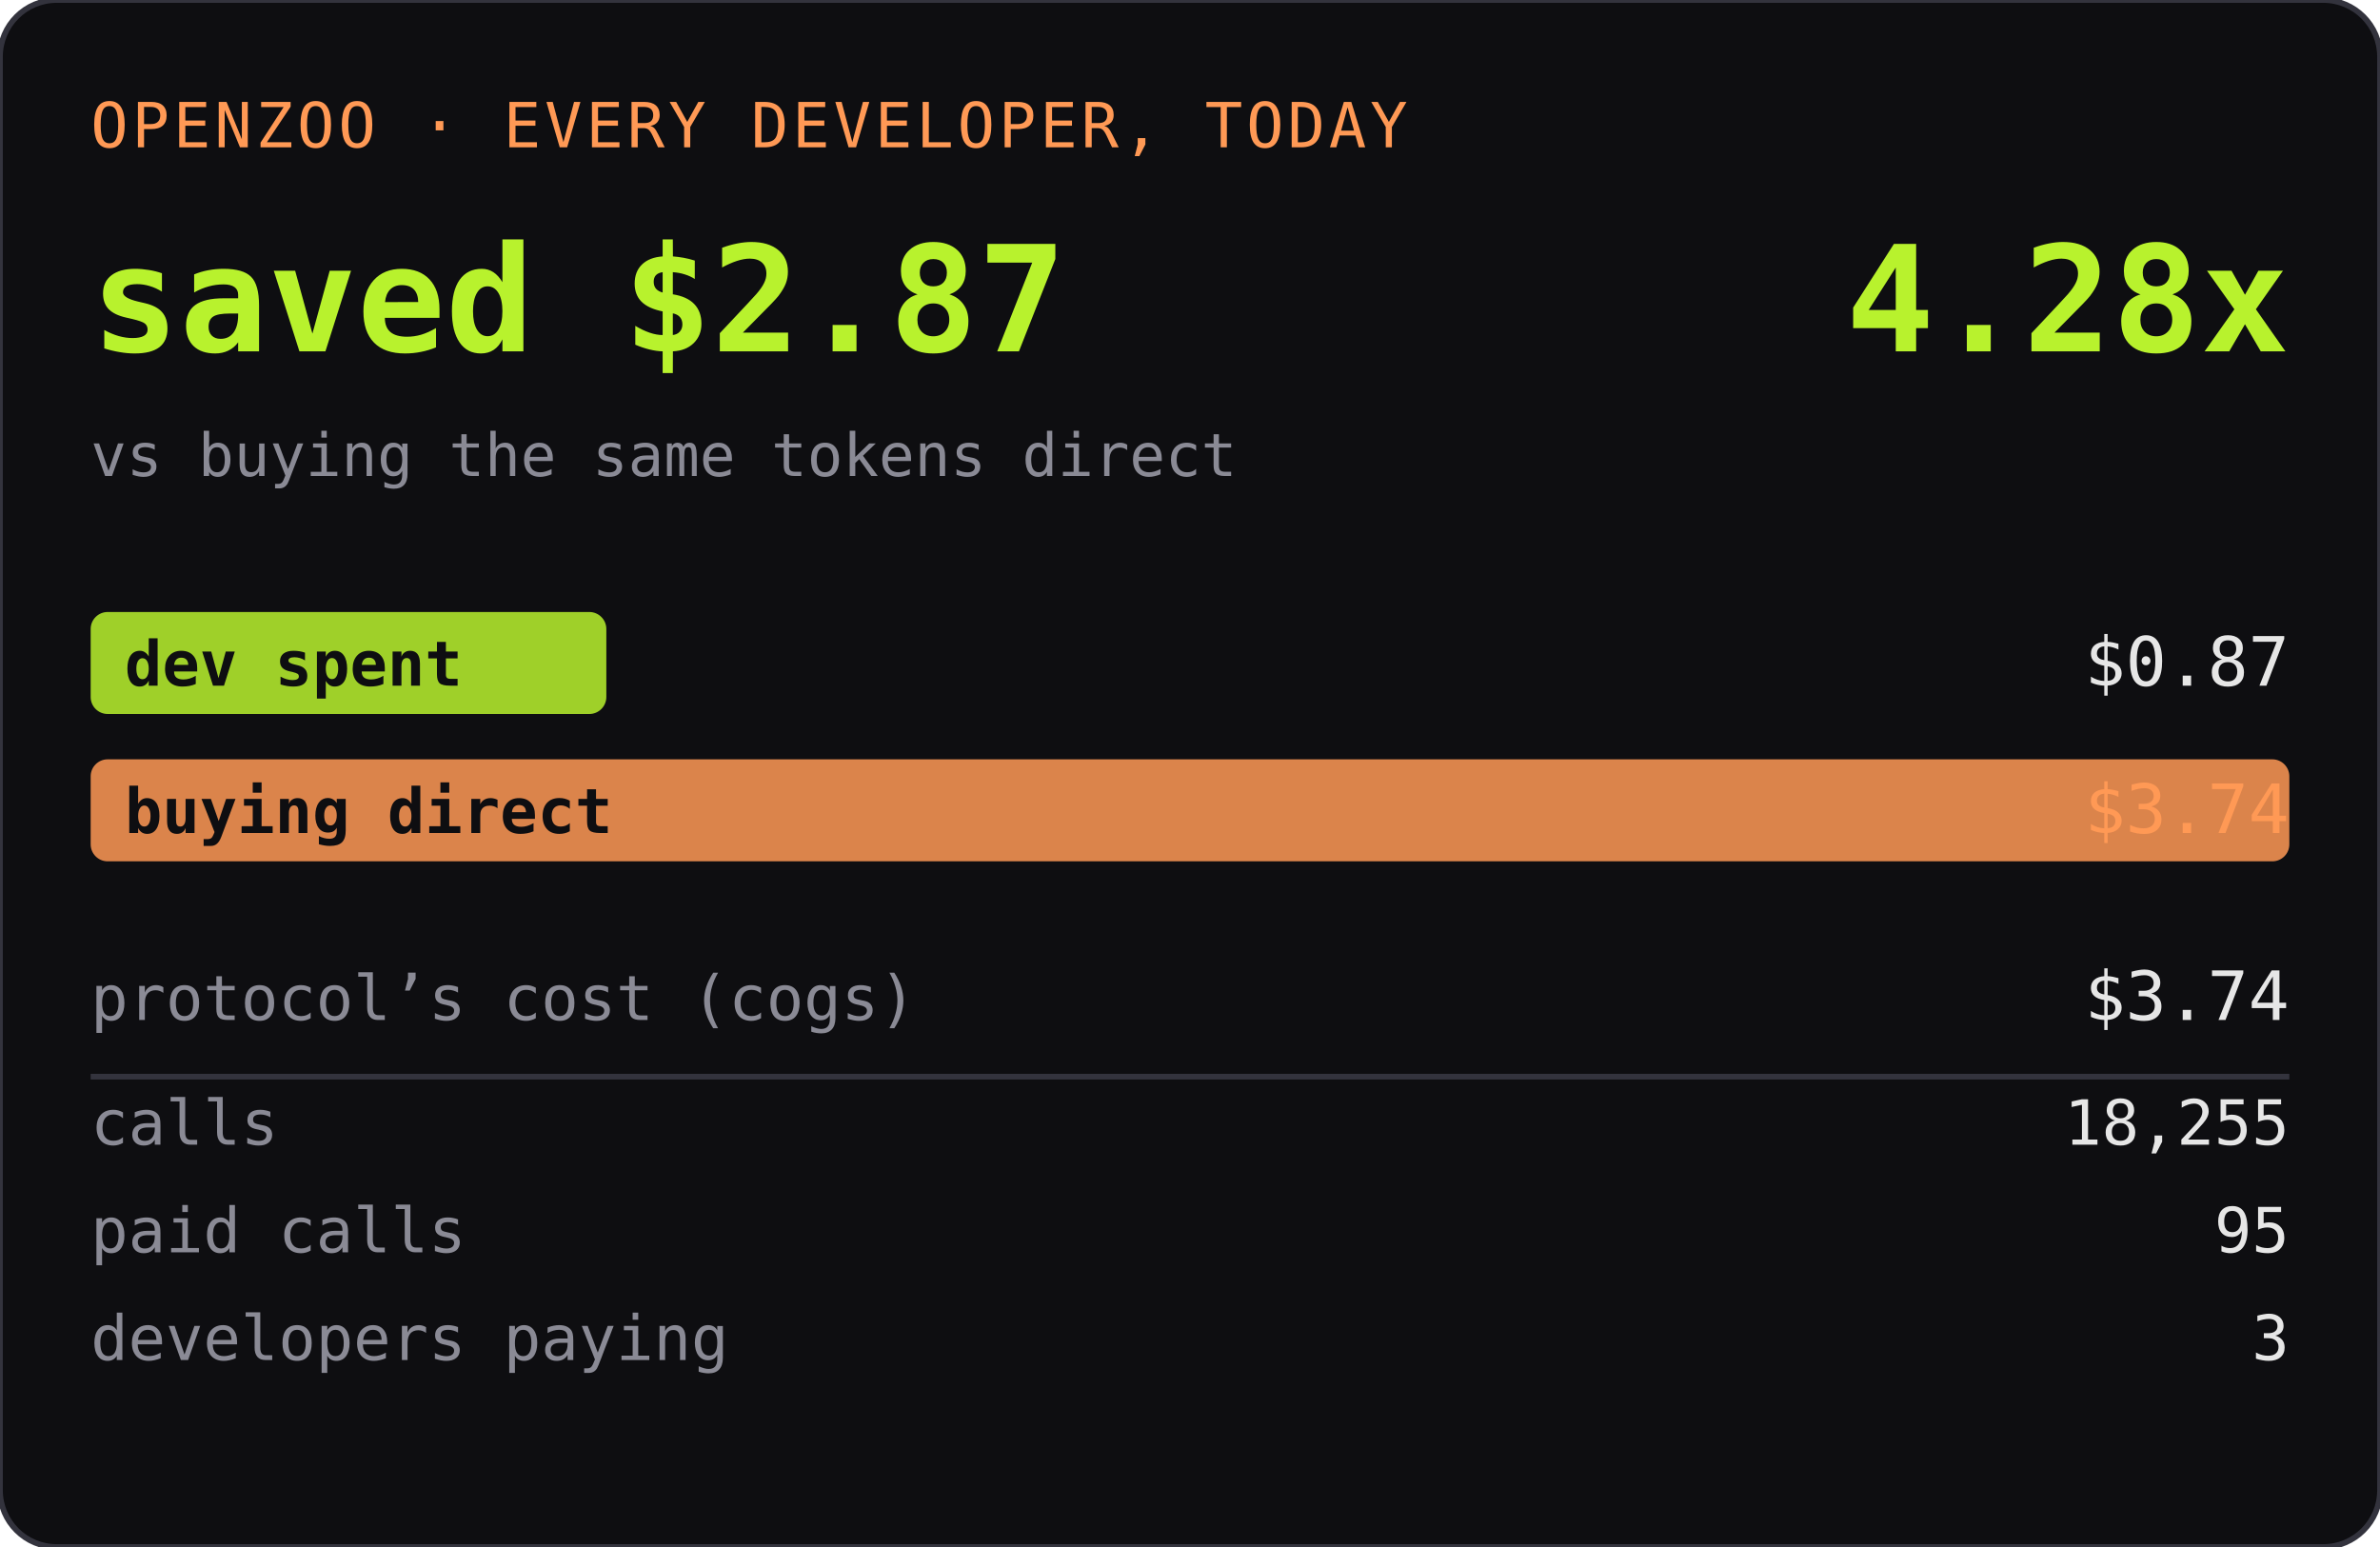
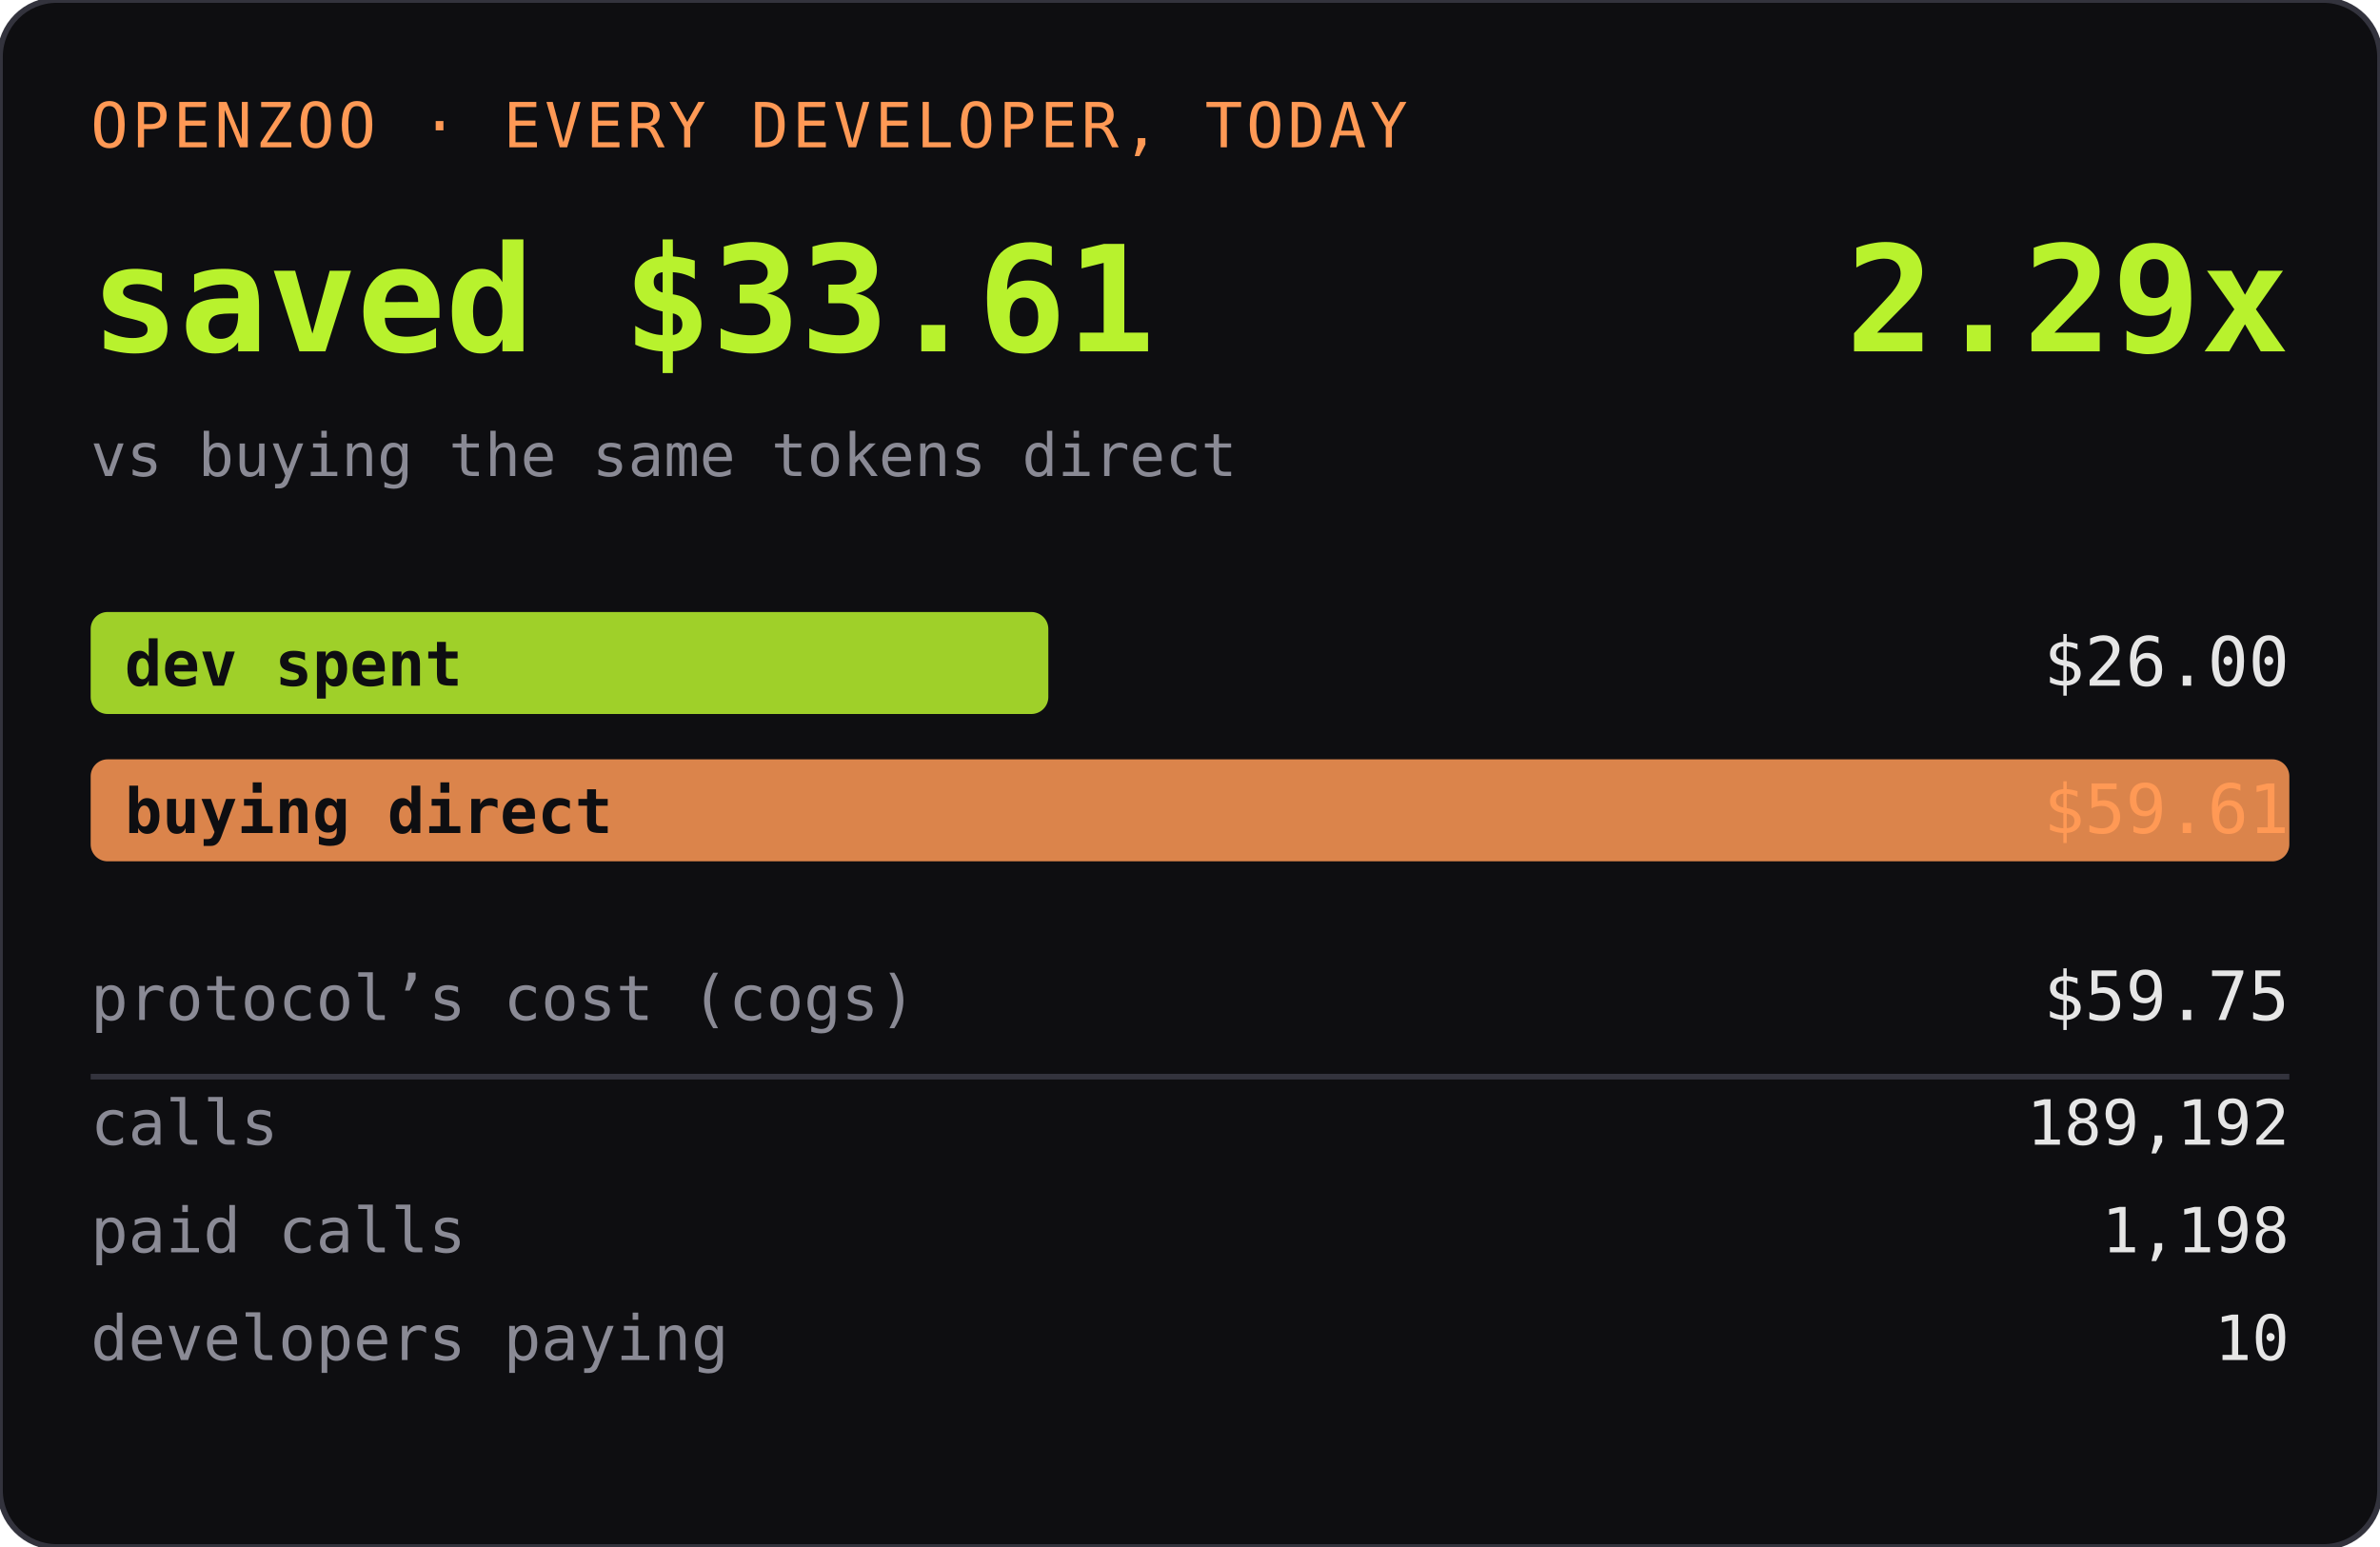
<svg xmlns="http://www.w3.org/2000/svg" width="420" height="273" role="img" aria-label="OPENZOO · EVERY DEVELOPER, TODAY">
  <rect width="420" height="273" rx="10" fill="#0e0e11" />
  <rect width="420" height="273" rx="10" fill="none" stroke="#33333d" />
  <text x="16" y="26" font-family="ui-monospace,SFMono-Regular,Menlo,monospace" font-size="11" fill="#ff9955" letter-spacing="0.06em">OPENZOO · EVERY DEVELOPER, TODAY</text>
-   <text x="16" y="62" font-family="ui-monospace,SFMono-Regular,Menlo,monospace" font-size="26" font-weight="600" fill="#b8f22d">saved $2.87</text>
-   <text x="404" y="62" text-anchor="end" font-family="ui-monospace,SFMono-Regular,Menlo,monospace" font-size="26" font-weight="600" fill="#b8f22d">4.28x</text>
+   <text x="16" y="62" font-family="ui-monospace,SFMono-Regular,Menlo,monospace" font-size="26" font-weight="600" fill="#b8f22d">saved $33.61</text>
+   <text x="404" y="62" text-anchor="end" font-family="ui-monospace,SFMono-Regular,Menlo,monospace" font-size="26" font-weight="600" fill="#b8f22d">2.29x</text>
  <text x="16" y="84" font-family="ui-monospace,SFMono-Regular,Menlo,monospace" font-size="10.5" fill="#8a8a95">vs buying the same tokens direct</text>
-   <rect x="16" y="108" width="91" height="18" rx="3" fill="#b8f22d" opacity="0.85" />
+   <rect x="16" y="108" width="169" height="18" rx="3" fill="#b8f22d" opacity="0.85" />
  <text x="22" y="121" font-family="ui-monospace,SFMono-Regular,Menlo,monospace" font-size="11" fill="#0e0e11" font-weight="600">dev spent</text>
-   <text x="404" y="121" text-anchor="end" font-family="ui-monospace,SFMono-Regular,Menlo,monospace" font-size="12" fill="#e6e6e6">$0.87</text>
+   <text x="404" y="121" text-anchor="end" font-family="ui-monospace,SFMono-Regular,Menlo,monospace" font-size="12" fill="#e6e6e6">$26.00</text>
  <rect x="16" y="134" width="388" height="18" rx="3" fill="#ff9955" opacity="0.85" />
  <text x="22" y="147" font-family="ui-monospace,SFMono-Regular,Menlo,monospace" font-size="11" fill="#0e0e11" font-weight="600">buying direct</text>
-   <text x="404" y="147" text-anchor="end" font-family="ui-monospace,SFMono-Regular,Menlo,monospace" font-size="12" fill="#ff9955">$3.74</text>
+   <text x="404" y="147" text-anchor="end" font-family="ui-monospace,SFMono-Regular,Menlo,monospace" font-size="12" fill="#ff9955">$59.61</text>
  <text x="16" y="180" font-family="ui-monospace,SFMono-Regular,Menlo,monospace" font-size="11" fill="#8a8a95">protocol’s cost (cogs)</text>
-   <text x="404" y="180" text-anchor="end" font-family="ui-monospace,SFMono-Regular,Menlo,monospace" font-size="12" fill="#e6e6e6">$3.74</text>
+   <text x="404" y="180" text-anchor="end" font-family="ui-monospace,SFMono-Regular,Menlo,monospace" font-size="12" fill="#e6e6e6">$59.75</text>
  <line x1="16" y1="190" x2="404" y2="190" stroke="#33333d" />
  <text x="16" y="202" font-family="ui-monospace,SFMono-Regular,Menlo,monospace" font-size="11" fill="#8a8a95">calls</text>
-   <text x="404" y="202" text-anchor="end" font-family="ui-monospace,SFMono-Regular,Menlo,monospace" font-size="11" fill="#e6e6e6">18,255</text>
+   <text x="404" y="202" text-anchor="end" font-family="ui-monospace,SFMono-Regular,Menlo,monospace" font-size="11" fill="#e6e6e6">189,192</text>
  <text x="16" y="221" font-family="ui-monospace,SFMono-Regular,Menlo,monospace" font-size="11" fill="#8a8a95">paid calls</text>
-   <text x="404" y="221" text-anchor="end" font-family="ui-monospace,SFMono-Regular,Menlo,monospace" font-size="11" fill="#e6e6e6">95</text>
+   <text x="404" y="221" text-anchor="end" font-family="ui-monospace,SFMono-Regular,Menlo,monospace" font-size="11" fill="#e6e6e6">1,198</text>
  <text x="16" y="240" font-family="ui-monospace,SFMono-Regular,Menlo,monospace" font-size="11" fill="#8a8a95">developers paying</text>
-   <text x="404" y="240" text-anchor="end" font-family="ui-monospace,SFMono-Regular,Menlo,monospace" font-size="11" fill="#e6e6e6">3</text>
+   <text x="404" y="240" text-anchor="end" font-family="ui-monospace,SFMono-Regular,Menlo,monospace" font-size="11" fill="#e6e6e6">10</text>
</svg>
